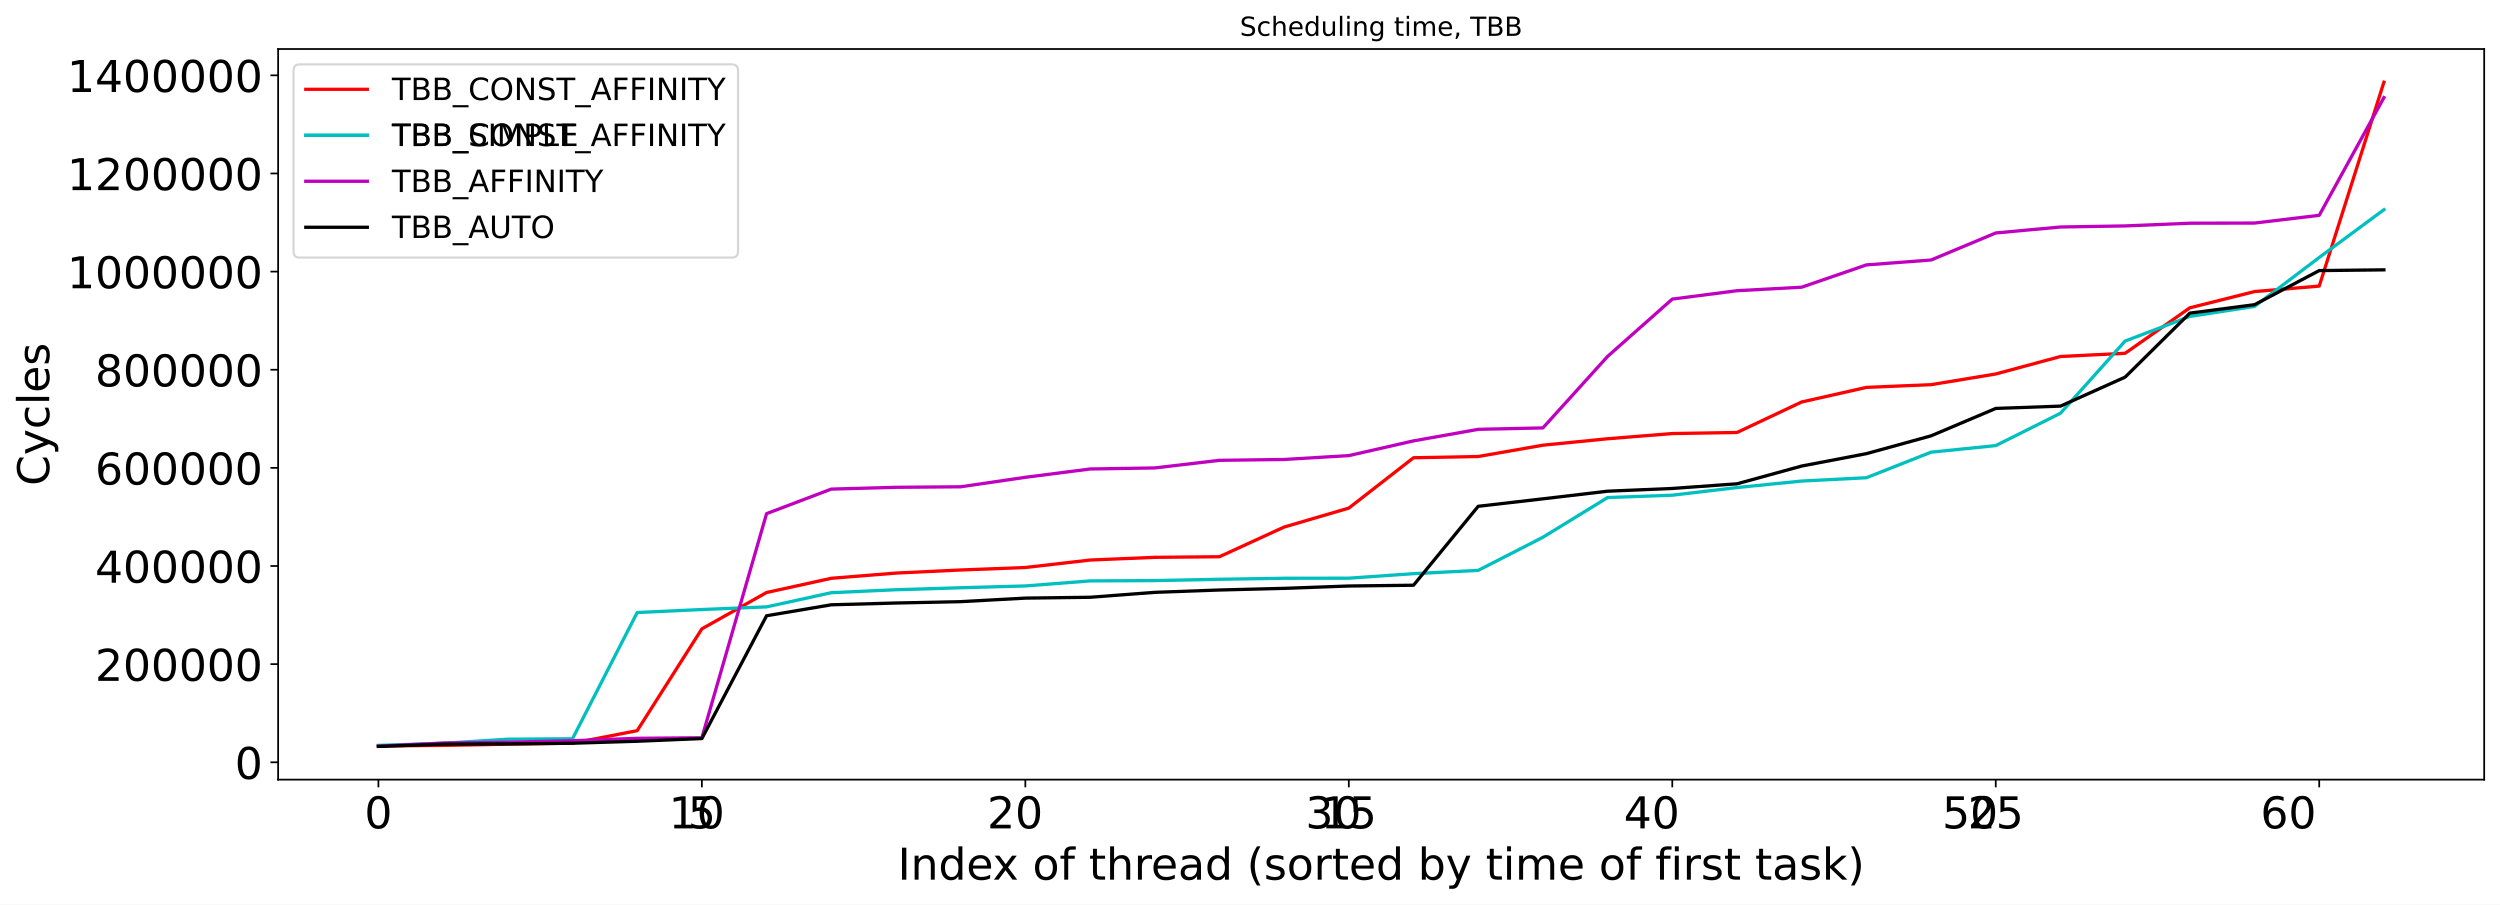
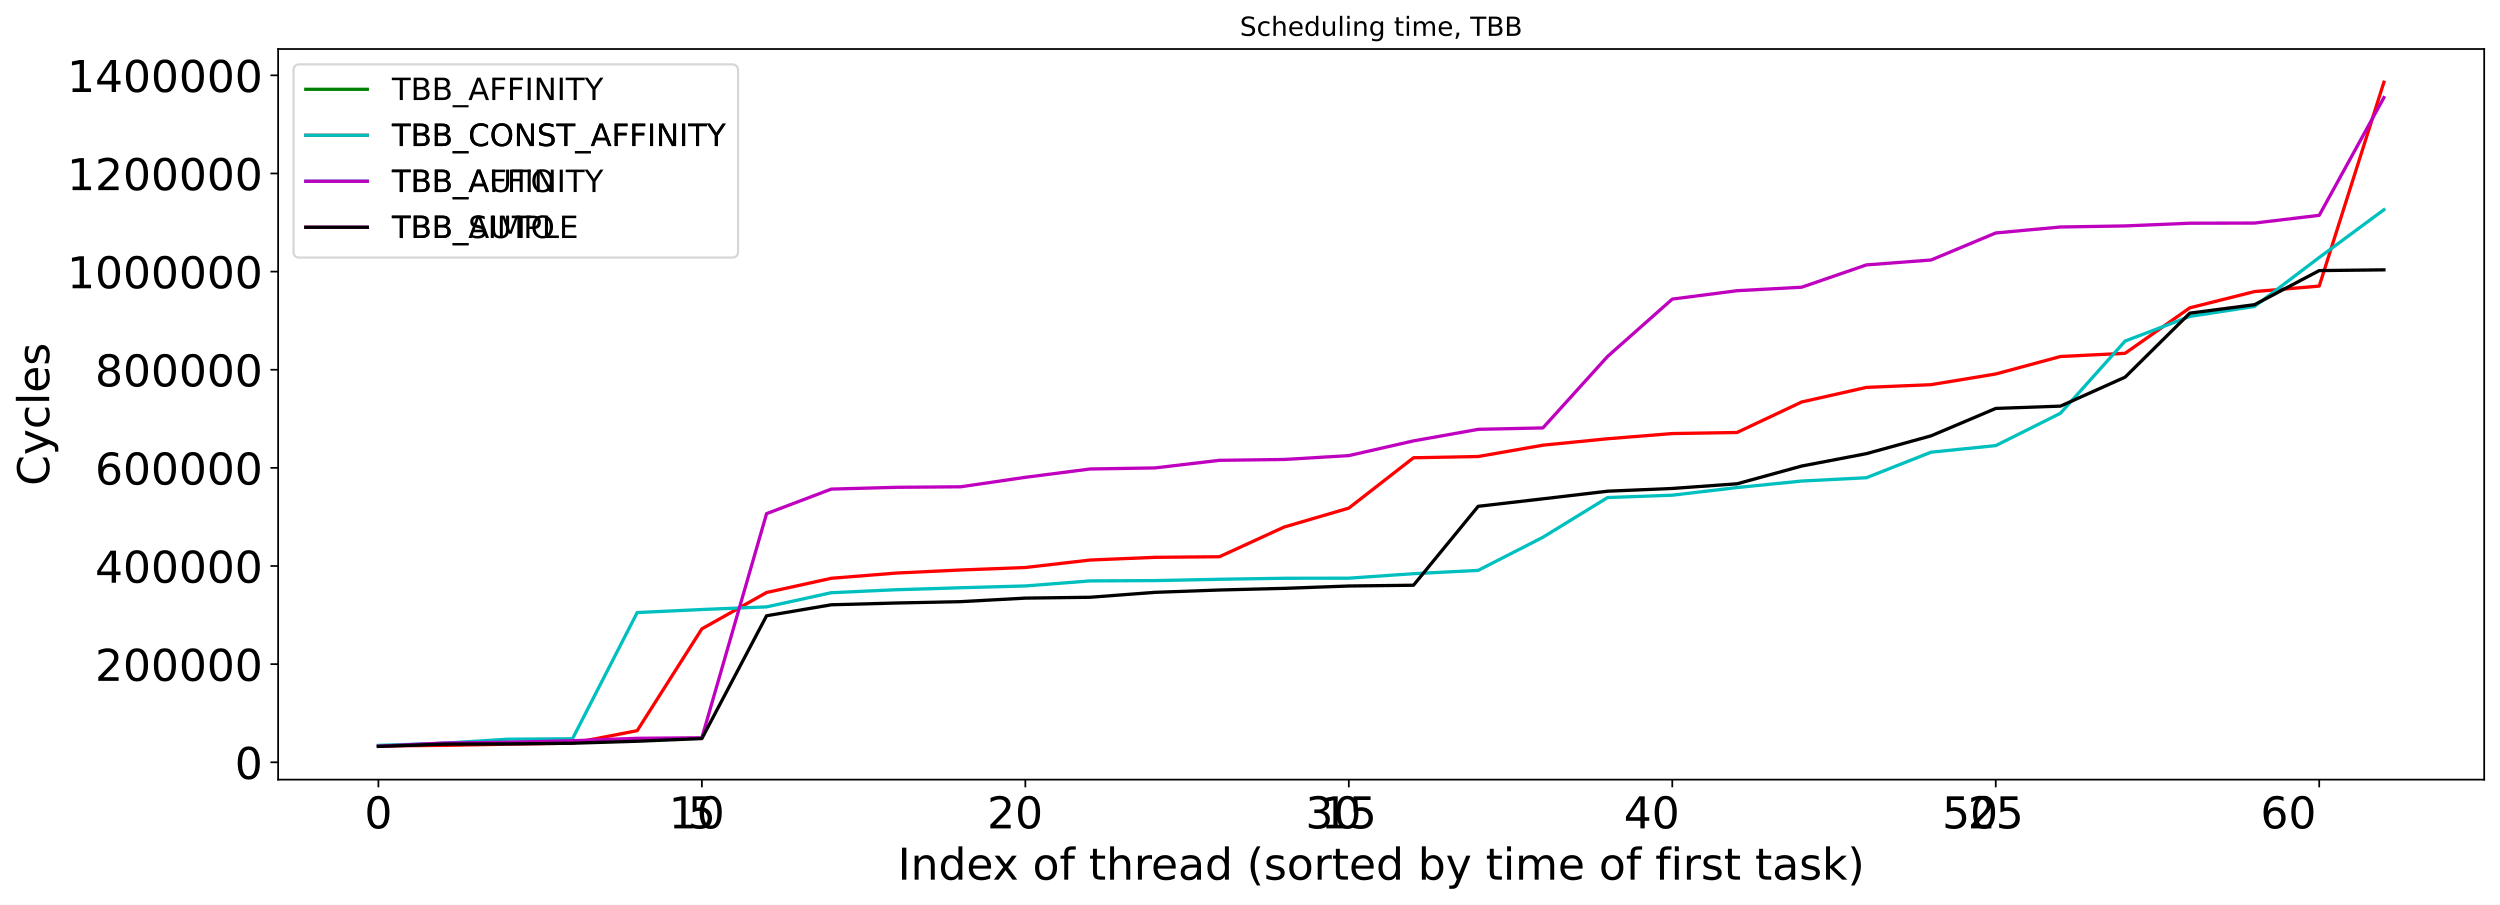
<svg xmlns="http://www.w3.org/2000/svg" xmlns:xlink="http://www.w3.org/1999/xlink" width="1138.231pt" height="411.871pt" viewBox="0 0 1138.231 411.871" version="1.1">
  <defs>
    <style type="text/css">*{stroke-linejoin: round; stroke-linecap: butt}</style>
  </defs>
  <g id="figure_1">
    <g id="patch_1">
      <path d="M 0 411.871  L 1138.231 411.871  L 1138.231 0  L 0 0  z " style="fill: #ffffff" />
    </g>
    <g id="axes_1">
      <g id="patch_2">
        <path d="M 126.631 354.958  L 1131.031 354.958  L 1131.031 22.318  L 126.631 22.318  z " style="fill: #ffffff" />
      </g>
      <g id="matplotlib.axis_1">
        <g id="xtick_1">
          <g id="line2d_1">
            <defs>
              <path id="m41ecff828a" d="M 0 0  L 0 3.5  " style="stroke: #000000; stroke-width: 0.8" />
            </defs>
            <g>
              <use xlink:href="#m41ecff828a" x="172.286" y="354.958" style="stroke: #000000; stroke-width: 0.8" />
            </g>
          </g>
          <g id="text_1">
            <g transform="translate(165.9233 377.155) scale(0.2 -0.2)">
              <defs>
                <path id="DejaVuSans-30" d="M 2034 4250  Q 1547 4250 1301 3770  Q 1056 3291 1056 2328  Q 1056 1369 1301 889  Q 1547 409 2034 409  Q 2525 409 2770 889  Q 3016 1369 3016 2328  Q 3016 3291 2770 3770  Q 2525 4250 2034 4250  z M 2034 4750  Q 2819 4750 3233 4129  Q 3647 3509 3647 2328  Q 3647 1150 3233 529  Q 2819 -91 2034 -91  Q 1250 -91 836 529  Q 422 1150 422 2328  Q 422 3509 836 4129  Q 1250 4750 2034 4750  z " transform="scale(0.015625)" />
              </defs>
              <use xlink:href="#DejaVuSans-30" />
            </g>
          </g>
        </g>
        <g id="xtick_2">
          <g id="line2d_2">
            <g>
              <use xlink:href="#m41ecff828a" x="319.559" y="354.958" style="stroke: #000000; stroke-width: 0.8" />
            </g>
          </g>
          <g id="text_2">
            <g transform="translate(313.196 377.155) scale(0.2 -0.2)">
              <defs>
                <path id="DejaVuSans-35" d="M 691 4666  L 3169 4666  L 3169 4134  L 1269 4134  L 1269 2991  Q 1406 3038 1543 3061  Q 1681 3084 1819 3084  Q 2600 3084 3056 2656  Q 3513 2228 3513 1497  Q 3513 744 3044 326  Q 2575 -91 1722 -91  Q 1428 -91 1123 -41  Q 819 9 494 109  L 494 744  Q 775 591 1075 516  Q 1375 441 1709 441  Q 2250 441 2565 725  Q 2881 1009 2881 1497  Q 2881 1984 2565 2268  Q 2250 2553 1709 2553  Q 1456 2553 1204 2497  Q 953 2441 691 2322  L 691 4666  z " transform="scale(0.015625)" />
              </defs>
              <use xlink:href="#DejaVuSans-35" />
            </g>
          </g>
        </g>
        <g id="xtick_3">
          <g id="line2d_3">
            <g>
              <use xlink:href="#m41ecff828a" x="466.831" y="354.958" style="stroke: #000000; stroke-width: 0.8" />
            </g>
          </g>
          <g id="text_3">
            <g transform="translate(304.4959 377.155) scale(0.2 -0.2)">
              <defs>
                <path id="DejaVuSans-31" d="M 794 531  L 1825 531  L 1825 4091  L 703 3866  L 703 4441  L 1819 4666  L 2450 4666  L 2450 531  L 3481 531  L 3481 0  L 794 0  L 794 531  z " transform="scale(0.015625)" />
              </defs>
              <use xlink:href="#DejaVuSans-31" />
              <use xlink:href="#DejaVuSans-30" x="63.623" />
            </g>
          </g>
        </g>
        <g id="xtick_4">
          <g id="line2d_4">
            <g>
              <use xlink:href="#m41ecff828a" x="614.104" y="354.958" style="stroke: #000000; stroke-width: 0.8" />
            </g>
          </g>
          <g id="text_4">
            <g transform="translate(601.379 377.155) scale(0.2 -0.2)">
              <use xlink:href="#DejaVuSans-31" />
              <use xlink:href="#DejaVuSans-35" x="63.623" />
            </g>
          </g>
        </g>
        <g id="xtick_5">
          <g id="line2d_5">
            <g>
              <use xlink:href="#m41ecff828a" x="761.377" y="354.958" style="stroke: #000000; stroke-width: 0.8" />
            </g>
          </g>
          <g id="text_3">
            <g transform="translate(449.4309 377.155) scale(0.2 -0.2)">
              <defs>
                <path id="DejaVuSans-32" d="M 1228 531  L 3431 531  L 3431 0  L 469 0  L 469 531  Q 828 903 1448 1529  Q 2069 2156 2228 2338  Q 2531 2678 2651 2914  Q 2772 3150 2772 3378  Q 2772 3750 2511 3984  Q 2250 4219 1831 4219  Q 1534 4219 1204 4116  Q 875 4013 500 3803  L 500 4441  Q 881 4594 1212 4672  Q 1544 4750 1819 4750  Q 2544 4750 2975 4387  Q 3406 4025 3406 3419  Q 3406 3131 3298 2873  Q 3191 2616 2906 2266  Q 2828 2175 2409 1742  Q 1991 1309 1228 531  z " transform="scale(0.015625)" />
              </defs>
              <use xlink:href="#DejaVuSans-32" />
              <use xlink:href="#DejaVuSans-30" x="63.623" />
            </g>
          </g>
        </g>
        <g id="xtick_6">
          <g id="line2d_6">
            <g>
              <use xlink:href="#m41ecff828a" x="908.649" y="354.958" style="stroke: #000000; stroke-width: 0.8" />
            </g>
          </g>
          <g id="text_6">
            <g transform="translate(895.9244 377.155) scale(0.2 -0.2)">
              <use xlink:href="#DejaVuSans-32" />
              <use xlink:href="#DejaVuSans-35" x="63.623" />
            </g>
          </g>
        </g>
        <g id="xtick_7">
          <g id="line2d_7">
            <g>
              <use xlink:href="#m41ecff828a" x="1055.922" y="354.958" style="stroke: #000000; stroke-width: 0.8" />
            </g>
          </g>
          <g id="text_4">
            <g transform="translate(594.366 377.155) scale(0.2 -0.2)">
              <defs>
                <path id="DejaVuSans-33" d="M 2597 2516  Q 3050 2419 3304 2112  Q 3559 1806 3559 1356  Q 3559 666 3084 287  Q 2609 -91 1734 -91  Q 1441 -91 1130 -33  Q 819 25 488 141  L 488 750  Q 750 597 1062 519  Q 1375 441 1716 441  Q 2309 441 2620 675  Q 2931 909 2931 1356  Q 2931 1769 2642 2001  Q 2353 2234 1838 2234  L 1294 2234  L 1294 2753  L 1863 2753  Q 2328 2753 2575 2939  Q 2822 3125 2822 3475  Q 2822 3834 2567 4026  Q 2313 4219 1838 4219  Q 1578 4219 1281 4162  Q 984 4106 628 3988  L 628 4550  Q 988 4650 1302 4700  Q 1616 4750 1894 4750  Q 2613 4750 3031 4423  Q 3450 4097 3450 3541  Q 3450 3153 3228 2886  Q 3006 2619 2597 2516  z " transform="scale(0.015625)" />
              </defs>
              <use xlink:href="#DejaVuSans-33" />
              <use xlink:href="#DejaVuSans-30" x="63.623" />
            </g>
          </g>
        </g>
        <g id="xtick_5">
          <g id="line2d_5">
            <g>
-               <use xlink:href="#mfe0ba4cc1e" x="752.026" y="354.958" style="stroke: #000000; stroke-width: 0.8" />
+               <use xlink:href="#m40b3589cb2" x="752.026" y="354.958" style="stroke: #000000; stroke-width: 0.8" />
            </g>
          </g>
          <g id="text_5">
            <g transform="translate(739.3011 377.155) scale(0.2 -0.2)">
              <defs>
                <path id="DejaVuSans-34" d="M 2419 4116  L 825 1625  L 2419 1625  L 2419 4116  z M 2253 4666  L 3047 4666  L 3047 1625  L 3713 1625  L 3713 1100  L 3047 1100  L 3047 0  L 2419 0  L 2419 1100  L 313 1100  L 313 1709  L 2253 4666  z " transform="scale(0.015625)" />
              </defs>
              <use xlink:href="#DejaVuSans-34" />
              <use xlink:href="#DejaVuSans-30" x="63.623" />
            </g>
          </g>
        </g>
        <g id="xtick_6">
          <g id="line2d_6">
            <g>
-               <use xlink:href="#mfe0ba4cc1e" x="896.961" y="354.958" style="stroke: #000000; stroke-width: 0.8" />
+               <use xlink:href="#m40b3589cb2" x="896.961" y="354.958" style="stroke: #000000; stroke-width: 0.8" />
            </g>
          </g>
          <g id="text_6">
            <g transform="translate(884.2361 377.155) scale(0.2 -0.2)">
              <defs>
                <path id="DejaVuSans-35" d="M 691 4666  L 3169 4666  L 3169 4134  L 1269 4134  L 1269 2991  Q 1406 3038 1543 3061  Q 1681 3084 1819 3084  Q 2600 3084 3056 2656  Q 3513 2228 3513 1497  Q 3513 744 3044 326  Q 2575 -91 1722 -91  Q 1428 -91 1123 -41  Q 819 9 494 109  L 494 744  Q 775 591 1075 516  Q 1375 441 1709 441  Q 2250 441 2565 725  Q 2881 1009 2881 1497  Q 2881 1984 2565 2268  Q 2250 2553 1709 2553  Q 1456 2553 1204 2497  Q 953 2441 691 2322  L 691 4666  z " transform="scale(0.015625)" />
              </defs>
              <use xlink:href="#DejaVuSans-35" />
              <use xlink:href="#DejaVuSans-30" x="63.623" />
            </g>
          </g>
        </g>
        <g id="xtick_7">
          <g id="line2d_7">
            <g>
-               <use xlink:href="#mfe0ba4cc1e" x="1041.896" y="354.958" style="stroke: #000000; stroke-width: 0.8" />
+               <use xlink:href="#m40b3589cb2" x="1041.896" y="354.958" style="stroke: #000000; stroke-width: 0.8" />
            </g>
          </g>
          <g id="text_7">
            <g transform="translate(1029.171 377.155) scale(0.2 -0.2)">
              <defs>
                <path id="DejaVuSans-36" d="M 2113 2584  Q 1688 2584 1439 2293  Q 1191 2003 1191 1497  Q 1191 994 1439 701  Q 1688 409 2113 409  Q 2538 409 2786 701  Q 3034 994 3034 1497  Q 3034 2003 2786 2293  Q 2538 2584 2113 2584  z M 3366 4563  L 3366 3988  Q 3128 4100 2886 4159  Q 2644 4219 2406 4219  Q 1781 4219 1451 3797  Q 1122 3375 1075 2522  Q 1259 2794 1537 2939  Q 1816 3084 2150 3084  Q 2853 3084 3261 2657  Q 3669 2231 3669 1497  Q 3669 778 3244 343  Q 2819 -91 2113 -91  Q 1303 -91 875 529  Q 447 1150 447 2328  Q 447 3434 972 4092  Q 1497 4750 2381 4750  Q 2619 4750 2861 4703  Q 3103 4656 3366 4563  z " transform="scale(0.015625)" />
              </defs>
              <use xlink:href="#DejaVuSans-36" />
              <use xlink:href="#DejaVuSans-30" x="63.623" />
            </g>
          </g>
        </g>
        <g id="text_8">
          <g transform="translate(408.7109 400.5113) scale(0.2 -0.2)">
            <defs>
              <path id="DejaVuSans-49" d="M 628 4666  L 1259 4666  L 1259 0  L 628 0  L 628 4666  z " transform="scale(0.015625)" />
              <path id="DejaVuSans-6e" d="M 3513 2113  L 3513 0  L 2938 0  L 2938 2094  Q 2938 2591 2744 2837  Q 2550 3084 2163 3084  Q 1697 3084 1428 2787  Q 1159 2491 1159 1978  L 1159 0  L 581 0  L 581 3500  L 1159 3500  L 1159 2956  Q 1366 3272 1645 3428  Q 1925 3584 2291 3584  Q 2894 3584 3203 3211  Q 3513 2838 3513 2113  z " transform="scale(0.015625)" />
              <path id="DejaVuSans-64" d="M 2906 2969  L 2906 4863  L 3481 4863  L 3481 0  L 2906 0  L 2906 525  Q 2725 213 2448 61  Q 2172 -91 1784 -91  Q 1150 -91 751 415  Q 353 922 353 1747  Q 353 2572 751 3078  Q 1150 3584 1784 3584  Q 2172 3584 2448 3432  Q 2725 3281 2906 2969  z M 947 1747  Q 947 1113 1208 752  Q 1469 391 1925 391  Q 2381 391 2643 752  Q 2906 1113 2906 1747  Q 2906 2381 2643 2742  Q 2381 3103 1925 3103  Q 1469 3103 1208 2742  Q 947 2381 947 1747  z " transform="scale(0.015625)" />
              <path id="DejaVuSans-65" d="M 3597 1894  L 3597 1613  L 953 1613  Q 991 1019 1311 708  Q 1631 397 2203 397  Q 2534 397 2845 478  Q 3156 559 3463 722  L 3463 178  Q 3153 47 2828 -22  Q 2503 -91 2169 -91  Q 1331 -91 842 396  Q 353 884 353 1716  Q 353 2575 817 3079  Q 1281 3584 2069 3584  Q 2775 3584 3186 3129  Q 3597 2675 3597 1894  z M 3022 2063  Q 3016 2534 2758 2815  Q 2500 3097 2075 3097  Q 1594 3097 1305 2825  Q 1016 2553 972 2059  L 3022 2063  z " transform="scale(0.015625)" />
              <path id="DejaVuSans-78" d="M 3513 3500  L 2247 1797  L 3578 0  L 2900 0  L 1881 1375  L 863 0  L 184 0  L 1544 1831  L 300 3500  L 978 3500  L 1906 2253  L 2834 3500  L 3513 3500  z " transform="scale(0.015625)" />
              <path id="DejaVuSans-20" transform="scale(0.015625)" />
              <path id="DejaVuSans-6f" d="M 1959 3097  Q 1497 3097 1228 2736  Q 959 2375 959 1747  Q 959 1119 1226 758  Q 1494 397 1959 397  Q 2419 397 2687 759  Q 2956 1122 2956 1747  Q 2956 2369 2687 2733  Q 2419 3097 1959 3097  z M 1959 3584  Q 2709 3584 3137 3096  Q 3566 2609 3566 1747  Q 3566 888 3137 398  Q 2709 -91 1959 -91  Q 1206 -91 779 398  Q 353 888 353 1747  Q 353 2609 779 3096  Q 1206 3584 1959 3584  z " transform="scale(0.015625)" />
              <path id="DejaVuSans-66" d="M 2375 4863  L 2375 4384  L 1825 4384  Q 1516 4384 1395 4259  Q 1275 4134 1275 3809  L 1275 3500  L 2222 3500  L 2222 3053  L 1275 3053  L 1275 0  L 697 0  L 697 3053  L 147 3053  L 147 3500  L 697 3500  L 697 3744  Q 697 4328 969 4595  Q 1241 4863 1831 4863  L 2375 4863  z " transform="scale(0.015625)" />
              <path id="DejaVuSans-74" d="M 1172 4494  L 1172 3500  L 2356 3500  L 2356 3053  L 1172 3053  L 1172 1153  Q 1172 725 1289 603  Q 1406 481 1766 481  L 2356 481  L 2356 0  L 1766 0  Q 1100 0 847 248  Q 594 497 594 1153  L 594 3053  L 172 3053  L 172 3500  L 594 3500  L 594 4494  L 1172 4494  z " transform="scale(0.015625)" />
              <path id="DejaVuSans-68" d="M 3513 2113  L 3513 0  L 2938 0  L 2938 2094  Q 2938 2591 2744 2837  Q 2550 3084 2163 3084  Q 1697 3084 1428 2787  Q 1159 2491 1159 1978  L 1159 0  L 581 0  L 581 4863  L 1159 4863  L 1159 2956  Q 1366 3272 1645 3428  Q 1925 3584 2291 3584  Q 2894 3584 3203 3211  Q 3513 2838 3513 2113  z " transform="scale(0.015625)" />
              <path id="DejaVuSans-72" d="M 2631 2963  Q 2534 3019 2420 3045  Q 2306 3072 2169 3072  Q 1681 3072 1420 2755  Q 1159 2438 1159 1844  L 1159 0  L 581 0  L 581 3500  L 1159 3500  L 1159 2956  Q 1341 3275 1631 3429  Q 1922 3584 2338 3584  Q 2397 3584 2469 3576  Q 2541 3569 2628 3553  L 2631 2963  z " transform="scale(0.015625)" />
              <path id="DejaVuSans-61" d="M 2194 1759  Q 1497 1759 1228 1600  Q 959 1441 959 1056  Q 959 750 1161 570  Q 1363 391 1709 391  Q 2188 391 2477 730  Q 2766 1069 2766 1631  L 2766 1759  L 2194 1759  z M 3341 1997  L 3341 0  L 2766 0  L 2766 531  Q 2569 213 2275 61  Q 1981 -91 1556 -91  Q 1019 -91 701 211  Q 384 513 384 1019  Q 384 1609 779 1909  Q 1175 2209 1959 2209  L 2766 2209  L 2766 2266  Q 2766 2663 2505 2880  Q 2244 3097 1772 3097  Q 1472 3097 1187 3025  Q 903 2953 641 2809  L 641 3341  Q 956 3463 1253 3523  Q 1550 3584 1831 3584  Q 2591 3584 2966 3190  Q 3341 2797 3341 1997  z " transform="scale(0.015625)" />
              <path id="DejaVuSans-28" d="M 1984 4856  Q 1566 4138 1362 3434  Q 1159 2731 1159 2009  Q 1159 1288 1364 580  Q 1569 -128 1984 -844  L 1484 -844  Q 1016 -109 783 600  Q 550 1309 550 2009  Q 550 2706 781 3412  Q 1013 4119 1484 4856  L 1984 4856  z " transform="scale(0.015625)" />
              <path id="DejaVuSans-73" d="M 2834 3397  L 2834 2853  Q 2591 2978 2328 3040  Q 2066 3103 1784 3103  Q 1356 3103 1142 2972  Q 928 2841 928 2578  Q 928 2378 1081 2264  Q 1234 2150 1697 2047  L 1894 2003  Q 2506 1872 2764 1633  Q 3022 1394 3022 966  Q 3022 478 2636 193  Q 2250 -91 1575 -91  Q 1294 -91 989 -36  Q 684 19 347 128  L 347 722  Q 666 556 975 473  Q 1284 391 1588 391  Q 1994 391 2212 530  Q 2431 669 2431 922  Q 2431 1156 2273 1281  Q 2116 1406 1581 1522  L 1381 1569  Q 847 1681 609 1914  Q 372 2147 372 2553  Q 372 3047 722 3315  Q 1072 3584 1716 3584  Q 2034 3584 2315 3537  Q 2597 3491 2834 3397  z " transform="scale(0.015625)" />
              <path id="DejaVuSans-62" d="M 3116 1747  Q 3116 2381 2855 2742  Q 2594 3103 2138 3103  Q 1681 3103 1420 2742  Q 1159 2381 1159 1747  Q 1159 1113 1420 752  Q 1681 391 2138 391  Q 2594 391 2855 752  Q 3116 1113 3116 1747  z M 1159 2969  Q 1341 3281 1617 3432  Q 1894 3584 2278 3584  Q 2916 3584 3314 3078  Q 3713 2572 3713 1747  Q 3713 922 3314 415  Q 2916 -91 2278 -91  Q 1894 -91 1617 61  Q 1341 213 1159 525  L 1159 0  L 581 0  L 581 4863  L 1159 4863  L 1159 2969  z " transform="scale(0.015625)" />
              <path id="DejaVuSans-79" d="M 2059 -325  Q 1816 -950 1584 -1140  Q 1353 -1331 966 -1331  L 506 -1331  L 506 -850  L 844 -850  Q 1081 -850 1212 -737  Q 1344 -625 1503 -206  L 1606 56  L 191 3500  L 800 3500  L 1894 763  L 2988 3500  L 3597 3500  L 2059 -325  z " transform="scale(0.015625)" />
              <path id="DejaVuSans-69" d="M 603 3500  L 1178 3500  L 1178 0  L 603 0  L 603 3500  z M 603 4863  L 1178 4863  L 1178 4134  L 603 4134  L 603 4863  z " transform="scale(0.015625)" />
              <path id="DejaVuSans-6d" d="M 3328 2828  Q 3544 3216 3844 3400  Q 4144 3584 4550 3584  Q 5097 3584 5394 3201  Q 5691 2819 5691 2113  L 5691 0  L 5113 0  L 5113 2094  Q 5113 2597 4934 2840  Q 4756 3084 4391 3084  Q 3944 3084 3684 2787  Q 3425 2491 3425 1978  L 3425 0  L 2847 0  L 2847 2094  Q 2847 2600 2669 2842  Q 2491 3084 2119 3084  Q 1678 3084 1418 2786  Q 1159 2488 1159 1978  L 1159 0  L 581 0  L 581 3500  L 1159 3500  L 1159 2956  Q 1356 3278 1631 3431  Q 1906 3584 2284 3584  Q 2666 3584 2933 3390  Q 3200 3197 3328 2828  z " transform="scale(0.015625)" />
              <path id="DejaVuSans-6b" d="M 581 4863  L 1159 4863  L 1159 1991  L 2875 3500  L 3609 3500  L 1753 1863  L 3688 0  L 2938 0  L 1159 1709  L 1159 0  L 581 0  L 581 4863  z " transform="scale(0.015625)" />
              <path id="DejaVuSans-29" d="M 513 4856  L 1013 4856  Q 1481 4119 1714 3412  Q 1947 2706 1947 2009  Q 1947 1309 1714 600  Q 1481 -109 1013 -844  L 513 -844  Q 928 -128 1133 580  Q 1338 1288 1338 2009  Q 1338 2731 1133 3434  Q 928 4138 513 4856  z " transform="scale(0.015625)" />
            </defs>
            <use xlink:href="#DejaVuSans-49" />
            <use xlink:href="#DejaVuSans-6e" x="29.492" />
            <use xlink:href="#DejaVuSans-64" x="92.871" />
            <use xlink:href="#DejaVuSans-65" x="156.348" />
            <use xlink:href="#DejaVuSans-78" x="216.121" />
            <use xlink:href="#DejaVuSans-20" x="275.301" />
            <use xlink:href="#DejaVuSans-6f" x="307.088" />
            <use xlink:href="#DejaVuSans-66" x="368.27" />
            <use xlink:href="#DejaVuSans-20" x="403.475" />
            <use xlink:href="#DejaVuSans-74" x="435.262" />
            <use xlink:href="#DejaVuSans-68" x="474.471" />
            <use xlink:href="#DejaVuSans-72" x="537.85" />
            <use xlink:href="#DejaVuSans-65" x="576.713" />
            <use xlink:href="#DejaVuSans-61" x="638.236" />
            <use xlink:href="#DejaVuSans-64" x="699.516" />
            <use xlink:href="#DejaVuSans-20" x="762.992" />
            <use xlink:href="#DejaVuSans-28" x="794.779" />
            <use xlink:href="#DejaVuSans-73" x="833.793" />
            <use xlink:href="#DejaVuSans-6f" x="885.893" />
            <use xlink:href="#DejaVuSans-72" x="947.074" />
            <use xlink:href="#DejaVuSans-74" x="988.188" />
            <use xlink:href="#DejaVuSans-65" x="1027.396" />
            <use xlink:href="#DejaVuSans-64" x="1088.92" />
            <use xlink:href="#DejaVuSans-20" x="1152.396" />
            <use xlink:href="#DejaVuSans-62" x="1184.184" />
            <use xlink:href="#DejaVuSans-79" x="1247.66" />
            <use xlink:href="#DejaVuSans-20" x="1306.84" />
            <use xlink:href="#DejaVuSans-74" x="1338.627" />
            <use xlink:href="#DejaVuSans-69" x="1377.836" />
            <use xlink:href="#DejaVuSans-6d" x="1405.619" />
            <use xlink:href="#DejaVuSans-65" x="1503.031" />
            <use xlink:href="#DejaVuSans-20" x="1564.555" />
            <use xlink:href="#DejaVuSans-6f" x="1596.342" />
            <use xlink:href="#DejaVuSans-66" x="1657.523" />
            <use xlink:href="#DejaVuSans-20" x="1692.729" />
            <use xlink:href="#DejaVuSans-66" x="1724.516" />
            <use xlink:href="#DejaVuSans-69" x="1759.721" />
            <use xlink:href="#DejaVuSans-72" x="1787.504" />
            <use xlink:href="#DejaVuSans-73" x="1828.617" />
            <use xlink:href="#DejaVuSans-74" x="1880.717" />
            <use xlink:href="#DejaVuSans-20" x="1919.926" />
            <use xlink:href="#DejaVuSans-74" x="1951.713" />
            <use xlink:href="#DejaVuSans-61" x="1990.922" />
            <use xlink:href="#DejaVuSans-73" x="2052.201" />
            <use xlink:href="#DejaVuSans-6b" x="2104.301" />
            <use xlink:href="#DejaVuSans-29" x="2162.211" />
          </g>
        </g>
      </g>
      <g id="matplotlib.axis_2">
        <g id="ytick_1">
          <g id="line2d_8">
            <defs>
              <path id="m3f8db8fa4b" d="M 0 0  L -3.5 0  " style="stroke: #000000; stroke-width: 0.8" />
            </defs>
            <g>
              <use xlink:href="#m3f8db8fa4b" x="126.631" y="347.067" style="stroke: #000000; stroke-width: 0.8" />
            </g>
          </g>
          <g id="text_9">
            <g transform="translate(106.9062 354.6653) scale(0.2 -0.2)">
              <use xlink:href="#DejaVuSans-30" />
            </g>
          </g>
        </g>
        <g id="ytick_2">
          <g id="line2d_9">
            <g>
              <use xlink:href="#m3f8db8fa4b" x="126.631" y="302.384" style="stroke: #000000; stroke-width: 0.8" />
            </g>
          </g>
          <g id="text_10">
            <g transform="translate(43.28125 309.9829) scale(0.2 -0.2)">
              <use xlink:href="#DejaVuSans-32" />
              <use xlink:href="#DejaVuSans-30" x="63.623" />
              <use xlink:href="#DejaVuSans-30" x="127.246" />
              <use xlink:href="#DejaVuSans-30" x="190.869" />
              <use xlink:href="#DejaVuSans-30" x="254.492" />
              <use xlink:href="#DejaVuSans-30" x="318.115" />
            </g>
          </g>
        </g>
        <g id="ytick_3">
          <g id="line2d_10">
            <g>
              <use xlink:href="#m3f8db8fa4b" x="126.631" y="257.702" style="stroke: #000000; stroke-width: 0.8" />
            </g>
          </g>
          <g id="text_11">
            <g transform="translate(43.28125 265.3004) scale(0.2 -0.2)">
              <defs>
                <path id="DejaVuSans-34" d="M 2419 4116  L 825 1625  L 2419 1625  L 2419 4116  z M 2253 4666  L 3047 4666  L 3047 1625  L 3713 1625  L 3713 1100  L 3047 1100  L 3047 0  L 2419 0  L 2419 1100  L 313 1100  L 313 1709  L 2253 4666  z " transform="scale(0.015625)" />
              </defs>
              <use xlink:href="#DejaVuSans-34" />
              <use xlink:href="#DejaVuSans-30" x="63.623" />
              <use xlink:href="#DejaVuSans-30" x="127.246" />
              <use xlink:href="#DejaVuSans-30" x="190.869" />
              <use xlink:href="#DejaVuSans-30" x="254.492" />
              <use xlink:href="#DejaVuSans-30" x="318.115" />
            </g>
          </g>
        </g>
        <g id="ytick_4">
          <g id="line2d_11">
            <g>
              <use xlink:href="#m3f8db8fa4b" x="126.631" y="213.02" style="stroke: #000000; stroke-width: 0.8" />
            </g>
          </g>
          <g id="text_12">
            <g transform="translate(43.28125 220.618) scale(0.2 -0.2)">
              <defs>
                <path id="DejaVuSans-36" d="M 2113 2584  Q 1688 2584 1439 2293  Q 1191 2003 1191 1497  Q 1191 994 1439 701  Q 1688 409 2113 409  Q 2538 409 2786 701  Q 3034 994 3034 1497  Q 3034 2003 2786 2293  Q 2538 2584 2113 2584  z M 3366 4563  L 3366 3988  Q 3128 4100 2886 4159  Q 2644 4219 2406 4219  Q 1781 4219 1451 3797  Q 1122 3375 1075 2522  Q 1259 2794 1537 2939  Q 1816 3084 2150 3084  Q 2853 3084 3261 2657  Q 3669 2231 3669 1497  Q 3669 778 3244 343  Q 2819 -91 2113 -91  Q 1303 -91 875 529  Q 447 1150 447 2328  Q 447 3434 972 4092  Q 1497 4750 2381 4750  Q 2619 4750 2861 4703  Q 3103 4656 3366 4563  z " transform="scale(0.015625)" />
              </defs>
              <use xlink:href="#DejaVuSans-36" />
              <use xlink:href="#DejaVuSans-30" x="63.623" />
              <use xlink:href="#DejaVuSans-30" x="127.246" />
              <use xlink:href="#DejaVuSans-30" x="190.869" />
              <use xlink:href="#DejaVuSans-30" x="254.492" />
              <use xlink:href="#DejaVuSans-30" x="318.115" />
            </g>
          </g>
        </g>
        <g id="ytick_5">
          <g id="line2d_12">
            <g>
              <use xlink:href="#m3f8db8fa4b" x="126.631" y="168.337" style="stroke: #000000; stroke-width: 0.8" />
            </g>
          </g>
          <g id="text_13">
            <g transform="translate(43.28125 175.9355) scale(0.2 -0.2)">
              <defs>
                <path id="DejaVuSans-38" d="M 2034 2216  Q 1584 2216 1326 1975  Q 1069 1734 1069 1313  Q 1069 891 1326 650  Q 1584 409 2034 409  Q 2484 409 2743 651  Q 3003 894 3003 1313  Q 3003 1734 2745 1975  Q 2488 2216 2034 2216  z M 1403 2484  Q 997 2584 770 2862  Q 544 3141 544 3541  Q 544 4100 942 4425  Q 1341 4750 2034 4750  Q 2731 4750 3128 4425  Q 3525 4100 3525 3541  Q 3525 3141 3298 2862  Q 3072 2584 2669 2484  Q 3125 2378 3379 2068  Q 3634 1759 3634 1313  Q 3634 634 3220 271  Q 2806 -91 2034 -91  Q 1263 -91 848 271  Q 434 634 434 1313  Q 434 1759 690 2068  Q 947 2378 1403 2484  z M 1172 3481  Q 1172 3119 1398 2916  Q 1625 2713 2034 2713  Q 2441 2713 2670 2916  Q 2900 3119 2900 3481  Q 2900 3844 2670 4047  Q 2441 4250 2034 4250  Q 1625 4250 1398 4047  Q 1172 3844 1172 3481  z " transform="scale(0.015625)" />
              </defs>
              <use xlink:href="#DejaVuSans-38" />
              <use xlink:href="#DejaVuSans-30" x="63.623" />
              <use xlink:href="#DejaVuSans-30" x="127.246" />
              <use xlink:href="#DejaVuSans-30" x="190.869" />
              <use xlink:href="#DejaVuSans-30" x="254.492" />
              <use xlink:href="#DejaVuSans-30" x="318.115" />
            </g>
          </g>
        </g>
        <g id="ytick_6">
          <g id="line2d_13">
            <g>
              <use xlink:href="#m3f8db8fa4b" x="126.631" y="123.655" style="stroke: #000000; stroke-width: 0.8" />
            </g>
          </g>
          <g id="text_14">
            <g transform="translate(30.55625 131.2531) scale(0.2 -0.2)">
              <use xlink:href="#DejaVuSans-31" />
              <use xlink:href="#DejaVuSans-30" x="63.623" />
              <use xlink:href="#DejaVuSans-30" x="127.246" />
              <use xlink:href="#DejaVuSans-30" x="190.869" />
              <use xlink:href="#DejaVuSans-30" x="254.492" />
              <use xlink:href="#DejaVuSans-30" x="318.115" />
              <use xlink:href="#DejaVuSans-30" x="381.738" />
            </g>
          </g>
        </g>
        <g id="ytick_7">
          <g id="line2d_14">
            <g>
              <use xlink:href="#m3f8db8fa4b" x="126.631" y="78.972" style="stroke: #000000; stroke-width: 0.8" />
            </g>
          </g>
          <g id="text_15">
            <g transform="translate(30.55625 86.57067) scale(0.2 -0.2)">
              <use xlink:href="#DejaVuSans-31" />
              <use xlink:href="#DejaVuSans-32" x="63.623" />
              <use xlink:href="#DejaVuSans-30" x="127.246" />
              <use xlink:href="#DejaVuSans-30" x="190.869" />
              <use xlink:href="#DejaVuSans-30" x="254.492" />
              <use xlink:href="#DejaVuSans-30" x="318.115" />
              <use xlink:href="#DejaVuSans-30" x="381.738" />
            </g>
          </g>
        </g>
        <g id="ytick_8">
          <g id="line2d_15">
            <g>
              <use xlink:href="#m3f8db8fa4b" x="126.631" y="34.29" style="stroke: #000000; stroke-width: 0.8" />
            </g>
          </g>
          <g id="text_16">
            <g transform="translate(30.55625 41.88824) scale(0.2 -0.2)">
              <use xlink:href="#DejaVuSans-31" />
              <use xlink:href="#DejaVuSans-34" x="63.623" />
              <use xlink:href="#DejaVuSans-30" x="127.246" />
              <use xlink:href="#DejaVuSans-30" x="190.869" />
              <use xlink:href="#DejaVuSans-30" x="254.492" />
              <use xlink:href="#DejaVuSans-30" x="318.115" />
              <use xlink:href="#DejaVuSans-30" x="381.738" />
            </g>
          </g>
        </g>
        <g id="text_17">
          <g transform="translate(22.39688 221.1788) rotate(-90) scale(0.2 -0.2)">
            <defs>
              <path id="DejaVuSans-43" d="M 4122 4306  L 4122 3641  Q 3803 3938 3442 4084  Q 3081 4231 2675 4231  Q 1875 4231 1450 3742  Q 1025 3253 1025 2328  Q 1025 1406 1450 917  Q 1875 428 2675 428  Q 3081 428 3442 575  Q 3803 722 4122 1019  L 4122 359  Q 3791 134 3420 21  Q 3050 -91 2638 -91  Q 1578 -91 968 557  Q 359 1206 359 2328  Q 359 3453 968 4101  Q 1578 4750 2638 4750  Q 3056 4750 3426 4639  Q 3797 4528 4122 4306  z " transform="scale(0.015625)" />
              <path id="DejaVuSans-63" d="M 3122 3366  L 3122 2828  Q 2878 2963 2633 3030  Q 2388 3097 2138 3097  Q 1578 3097 1268 2742  Q 959 2388 959 1747  Q 959 1106 1268 751  Q 1578 397 2138 397  Q 2388 397 2633 464  Q 2878 531 3122 666  L 3122 134  Q 2881 22 2623 -34  Q 2366 -91 2075 -91  Q 1284 -91 818 406  Q 353 903 353 1747  Q 353 2603 823 3093  Q 1294 3584 2113 3584  Q 2378 3584 2631 3529  Q 2884 3475 3122 3366  z " transform="scale(0.015625)" />
              <path id="DejaVuSans-6c" d="M 603 4863  L 1178 4863  L 1178 0  L 603 0  L 603 4863  z " transform="scale(0.015625)" />
            </defs>
            <use xlink:href="#DejaVuSans-43" />
            <use xlink:href="#DejaVuSans-79" x="69.824" />
            <use xlink:href="#DejaVuSans-63" x="129.004" />
            <use xlink:href="#DejaVuSans-6c" x="183.984" />
            <use xlink:href="#DejaVuSans-65" x="211.768" />
            <use xlink:href="#DejaVuSans-73" x="273.291" />
          </g>
        </g>
      </g>
      <g id="line2d_16">
        <path d="M 172.286 339.624  L 201.74 339.365  L 231.195 338.809  L 260.649 338.358  L 290.104 332.665  L 319.559 286.306  L 349.013 269.764  L 378.468 263.288  L 407.922 260.917  L 437.377 259.509  L 466.831 258.381  L 496.286 254.982  L 525.74 253.753  L 555.195 253.473  L 584.649 239.959  L 614.104 231.331  L 643.559 208.411  L 673.013 207.844  L 702.468 202.689  L 731.922 199.76  L 761.377 197.395  L 790.831 196.913  L 820.286 183.017  L 849.74 176.377  L 879.195 175.129  L 908.649 170.268  L 938.104 162.314  L 967.559 160.848  L 997.013 140.144  L 1026.468 132.742  L 1055.922 130.253  L 1085.377 37.438  " clip-path="url(#pc8869a10cf)" style="fill: none; stroke: #ff0000; stroke-width: 1.5; stroke-linecap: square" />
      </g>
      <g id="line2d_17">
        <path d="M 172.286 339.362  L 201.74 338.413  L 231.195 336.551  L 260.649 336.348  L 290.104 278.888  L 319.559 277.508  L 349.013 276.309  L 378.468 269.847  L 407.922 268.504  L 437.377 267.599  L 466.831 266.777  L 496.286 264.483  L 525.74 264.34  L 555.195 263.738  L 584.649 263.281  L 614.104 263.245  L 643.559 261.188  L 673.013 259.683  L 702.468 244.613  L 731.922 226.535  L 761.377 225.461  L 790.831 221.974  L 820.286 219.014  L 849.74 217.511  L 879.195 205.874  L 908.649 202.873  L 938.104 188.16  L 967.559 155.27  L 997.013 144.064  L 1026.468 139.5  L 1055.922 117.225  L 1085.377 95.478  " clip-path="url(#pc8869a10cf)" style="fill: none; stroke: #00bfbf; stroke-width: 1.5; stroke-linecap: square" />
      </g>
      <g id="line2d_18">
        <path d="M 172.286 339.73  L 201.74 338.316  L 231.195 337.933  L 260.649 337.254  L 290.104 336.144  L 319.559 335.896  L 349.013 233.854  L 378.468 222.682  L 407.922 221.87  L 437.377 221.63  L 466.831 217.31  L 496.286 213.527  L 525.74 213.045  L 555.195 209.584  L 584.649 209.193  L 614.104 207.432  L 643.559 200.727  L 673.013 195.471  L 702.468 194.823  L 731.922 162.273  L 761.377 136.166  L 790.831 132.361  L 820.286 130.765  L 849.74 120.611  L 879.195 118.378  L 908.649 106.067  L 938.104 103.35  L 967.559 102.86  L 997.013 101.626  L 1026.468 101.555  L 1055.922 98.034  L 1085.377 44.435  " clip-path="url(#pc8869a10cf)" style="fill: none; stroke: #bf00bf; stroke-width: 1.5; stroke-linecap: square" />
      </g>
      <g id="line2d_19">
        <path d="M 172.286 339.838  L 201.74 338.801  L 231.195 338.694  L 260.649 338.382  L 290.104 337.483  L 319.559 336.26  L 349.013 280.348  L 378.468 275.352  L 407.922 274.547  L 437.377 273.926  L 466.831 272.319  L 496.286 271.933  L 525.74 269.695  L 555.195 268.624  L 584.649 267.873  L 614.104 266.801  L 643.559 266.451  L 673.013 230.516  L 702.468 227.108  L 731.922 223.638  L 761.377 222.394  L 790.831 220.27  L 820.286 212.184  L 849.74 206.546  L 879.195 198.433  L 908.649 185.956  L 938.104 184.906  L 967.559 171.698  L 997.013 142.566  L 1026.468 138.721  L 1055.922 123.198  L 1085.377 122.858  " clip-path="url(#pc8869a10cf)" style="fill: none; stroke: #000000; stroke-width: 1.5; stroke-linecap: square" />
      </g>
      <g id="patch_3">
        <path d="M 126.631 354.958  L 126.631 22.318  " style="fill: none; stroke: #000000; stroke-width: 0.8; stroke-linejoin: miter; stroke-linecap: square" />
      </g>
      <g id="patch_4">
        <path d="M 1131.031 354.958  L 1131.031 22.318  " style="fill: none; stroke: #000000; stroke-width: 0.8; stroke-linejoin: miter; stroke-linecap: square" />
      </g>
      <g id="patch_5">
        <path d="M 126.631 354.958  L 1131.031 354.958  " style="fill: none; stroke: #000000; stroke-width: 0.8; stroke-linejoin: miter; stroke-linecap: square" />
      </g>
      <g id="patch_6">
        <path d="M 126.631 22.318  L 1131.031 22.318  " style="fill: none; stroke: #000000; stroke-width: 0.8; stroke-linejoin: miter; stroke-linecap: square" />
      </g>
      <g id="text_18">
        <g transform="translate(564.4981 16.31812) scale(0.12 -0.12)">
          <defs>
            <path id="DejaVuSans-53" d="M 3425 4513  L 3425 3897  Q 3066 4069 2747 4153  Q 2428 4238 2131 4238  Q 1616 4238 1336 4038  Q 1056 3838 1056 3469  Q 1056 3159 1242 3001  Q 1428 2844 1947 2747  L 2328 2669  Q 3034 2534 3370 2195  Q 3706 1856 3706 1288  Q 3706 609 3251 259  Q 2797 -91 1919 -91  Q 1588 -91 1214 -16  Q 841 59 441 206  L 441 856  Q 825 641 1194 531  Q 1563 422 1919 422  Q 2459 422 2753 634  Q 3047 847 3047 1241  Q 3047 1584 2836 1778  Q 2625 1972 2144 2069  L 1759 2144  Q 1053 2284 737 2584  Q 422 2884 422 3419  Q 422 4038 858 4394  Q 1294 4750 2059 4750  Q 2388 4750 2728 4690  Q 3069 4631 3425 4513  z " transform="scale(0.015625)" />
            <path id="DejaVuSans-75" d="M 544 1381  L 544 3500  L 1119 3500  L 1119 1403  Q 1119 906 1312 657  Q 1506 409 1894 409  Q 2359 409 2629 706  Q 2900 1003 2900 1516  L 2900 3500  L 3475 3500  L 3475 0  L 2900 0  L 2900 538  Q 2691 219 2414 64  Q 2138 -91 1772 -91  Q 1169 -91 856 284  Q 544 659 544 1381  z M 1991 3584  L 1991 3584  z " transform="scale(0.015625)" />
            <path id="DejaVuSans-67" d="M 2906 1791  Q 2906 2416 2648 2759  Q 2391 3103 1925 3103  Q 1463 3103 1205 2759  Q 947 2416 947 1791  Q 947 1169 1205 825  Q 1463 481 1925 481  Q 2391 481 2648 825  Q 2906 1169 2906 1791  z M 3481 434  Q 3481 -459 3084 -895  Q 2688 -1331 1869 -1331  Q 1566 -1331 1297 -1286  Q 1028 -1241 775 -1147  L 775 -588  Q 1028 -725 1275 -790  Q 1522 -856 1778 -856  Q 2344 -856 2625 -561  Q 2906 -266 2906 331  L 2906 616  Q 2728 306 2450 153  Q 2172 0 1784 0  Q 1141 0 747 490  Q 353 981 353 1791  Q 353 2603 747 3093  Q 1141 3584 1784 3584  Q 2172 3584 2450 3431  Q 2728 3278 2906 2969  L 2906 3500  L 3481 3500  L 3481 434  z " transform="scale(0.015625)" />
            <path id="DejaVuSans-2c" d="M 750 794  L 1409 794  L 1409 256  L 897 -744  L 494 -744  L 750 256  L 750 794  z " transform="scale(0.015625)" />
            <path id="DejaVuSans-54" d="M -19 4666  L 3928 4666  L 3928 4134  L 2272 4134  L 2272 0  L 1638 0  L 1638 4134  L -19 4134  L -19 4666  z " transform="scale(0.015625)" />
            <path id="DejaVuSans-42" d="M 1259 2228  L 1259 519  L 2272 519  Q 2781 519 3026 730  Q 3272 941 3272 1375  Q 3272 1813 3026 2020  Q 2781 2228 2272 2228  L 1259 2228  z M 1259 4147  L 1259 2741  L 2194 2741  Q 2656 2741 2882 2914  Q 3109 3088 3109 3444  Q 3109 3797 2882 3972  Q 2656 4147 2194 4147  L 1259 4147  z M 628 4666  L 2241 4666  Q 2963 4666 3353 4366  Q 3744 4066 3744 3513  Q 3744 3084 3544 2831  Q 3344 2578 2956 2516  Q 3422 2416 3680 2098  Q 3938 1781 3938 1306  Q 3938 681 3513 340  Q 3088 0 2303 0  L 628 0  L 628 4666  z " transform="scale(0.015625)" />
          </defs>
          <use xlink:href="#DejaVuSans-53" />
          <use xlink:href="#DejaVuSans-63" x="63.477" />
          <use xlink:href="#DejaVuSans-68" x="118.457" />
          <use xlink:href="#DejaVuSans-65" x="181.836" />
          <use xlink:href="#DejaVuSans-64" x="243.359" />
          <use xlink:href="#DejaVuSans-75" x="306.836" />
          <use xlink:href="#DejaVuSans-6c" x="370.215" />
          <use xlink:href="#DejaVuSans-69" x="397.998" />
          <use xlink:href="#DejaVuSans-6e" x="425.781" />
          <use xlink:href="#DejaVuSans-67" x="489.16" />
          <use xlink:href="#DejaVuSans-20" x="552.637" />
          <use xlink:href="#DejaVuSans-74" x="584.424" />
          <use xlink:href="#DejaVuSans-69" x="623.633" />
          <use xlink:href="#DejaVuSans-6d" x="651.416" />
          <use xlink:href="#DejaVuSans-65" x="748.828" />
          <use xlink:href="#DejaVuSans-2c" x="810.352" />
          <use xlink:href="#DejaVuSans-20" x="842.139" />
          <use xlink:href="#DejaVuSans-54" x="873.926" />
          <use xlink:href="#DejaVuSans-42" x="935.01" />
          <use xlink:href="#DejaVuSans-42" x="1003.613" />
        </g>
      </g>
      <g id="legend_1">
        <g id="patch_7">
          <path d="M 136.431 117.273  L 333.219 117.273  Q 336.019 117.273 336.019 114.473  L 336.019 32.118  Q 336.019 29.318 333.219 29.318  L 136.431 29.318  Q 133.631 29.318 133.631 32.118  L 133.631 114.473  Q 133.631 117.273 136.431 117.273  z " style="fill: #ffffff; opacity: 0.8; stroke: #cccccc; stroke-linejoin: miter" />
        </g>
        <g id="line2d_20">
-           <path d="M 139.231 40.656  L 153.231 40.656  L 167.231 40.656  " style="fill: none; stroke: #ff0000; stroke-width: 1.5; stroke-linecap: square" />
+           <path d="M 139.231 40.656  L 153.231 40.656  L 167.231 40.656  " style="fill: none; stroke: #008000; stroke-width: 1.5; stroke-linecap: square" />
        </g>
        <g id="text_19">
          <g transform="translate(178.4313 45.55594) scale(0.14 -0.14)">
            <defs>
              <path id="DejaVuSans-5f" d="M 3263 -1063  L 3263 -1509  L -63 -1509  L -63 -1063  L 3263 -1063  z " transform="scale(0.015625)" />
-               <path id="DejaVuSans-4f" d="M 2522 4238  Q 1834 4238 1429 3725  Q 1025 3213 1025 2328  Q 1025 1447 1429 934  Q 1834 422 2522 422  Q 3209 422 3611 934  Q 4013 1447 4013 2328  Q 4013 3213 3611 3725  Q 3209 4238 2522 4238  z M 2522 4750  Q 3503 4750 4090 4092  Q 4678 3434 4678 2328  Q 4678 1225 4090 567  Q 3503 -91 2522 -91  Q 1538 -91 948 565  Q 359 1222 359 2328  Q 359 3434 948 4092  Q 1538 4750 2522 4750  z " transform="scale(0.015625)" />
-               <path id="DejaVuSans-4e" d="M 628 4666  L 1478 4666  L 3547 763  L 3547 4666  L 4159 4666  L 4159 0  L 3309 0  L 1241 3903  L 1241 0  L 628 0  L 628 4666  z " transform="scale(0.015625)" />
              <path id="DejaVuSans-41" d="M 2188 4044  L 1331 1722  L 3047 1722  L 2188 4044  z M 1831 4666  L 2547 4666  L 4325 0  L 3669 0  L 3244 1197  L 1141 1197  L 716 0  L 50 0  L 1831 4666  z " transform="scale(0.015625)" />
              <path id="DejaVuSans-46" d="M 628 4666  L 3309 4666  L 3309 4134  L 1259 4134  L 1259 2759  L 3109 2759  L 3109 2228  L 1259 2228  L 1259 0  L 628 0  L 628 4666  z " transform="scale(0.015625)" />
+               <path id="DejaVuSans-4e" d="M 628 4666  L 1478 4666  L 3547 763  L 3547 4666  L 4159 4666  L 4159 0  L 3309 0  L 1241 3903  L 1241 0  L 628 0  L 628 4666  z " transform="scale(0.015625)" />
              <path id="DejaVuSans-59" d="M -13 4666  L 666 4666  L 1959 2747  L 3244 4666  L 3922 4666  L 2272 2222  L 2272 0  L 1638 0  L 1638 2222  L -13 4666  z " transform="scale(0.015625)" />
+             </defs>
+             <use xlink:href="#DejaVuSans-54" />
+             <use xlink:href="#DejaVuSans-42" x="61.084" />
+             <use xlink:href="#DejaVuSans-42" x="129.688" />
+             <use xlink:href="#DejaVuSans-5f" x="198.291" />
+             <use xlink:href="#DejaVuSans-41" x="248.291" />
+             <use xlink:href="#DejaVuSans-46" x="316.699" />
+             <use xlink:href="#DejaVuSans-46" x="374.219" />
+             <use xlink:href="#DejaVuSans-49" x="431.738" />
+             <use xlink:href="#DejaVuSans-4e" x="461.23" />
+             <use xlink:href="#DejaVuSans-49" x="536.035" />
+             <use xlink:href="#DejaVuSans-54" x="565.527" />
+             <use xlink:href="#DejaVuSans-59" x="626.611" />
+           </g>
+         </g>
+         <g id="line2d_20">
+           <path d="M 139.231 61.595  L 153.231 61.595  L 167.231 61.595  " style="fill: none; stroke: #ff0000; stroke-width: 1.5; stroke-linecap: square" />
+         </g>
+         <g id="text_19">
+           <g transform="translate(178.4313 66.49469) scale(0.14 -0.14)">
+             <defs>
+               <path id="DejaVuSans-4f" d="M 2522 4238  Q 1834 4238 1429 3725  Q 1025 3213 1025 2328  Q 1025 1447 1429 934  Q 1834 422 2522 422  Q 3209 422 3611 934  Q 4013 1447 4013 2328  Q 4013 3213 3611 3725  Q 3209 4238 2522 4238  z M 2522 4750  Q 3503 4750 4090 4092  Q 4678 3434 4678 2328  Q 4678 1225 4090 567  Q 3503 -91 2522 -91  Q 1538 -91 948 565  Q 359 1222 359 2328  Q 359 3434 948 4092  Q 1538 4750 2522 4750  z " transform="scale(0.015625)" />
            </defs>
            <use xlink:href="#DejaVuSans-54" />
            <use xlink:href="#DejaVuSans-42" x="61.084" />
            <use xlink:href="#DejaVuSans-42" x="129.688" />
            <use xlink:href="#DejaVuSans-5f" x="198.291" />
            <use xlink:href="#DejaVuSans-43" x="248.291" />
            <use xlink:href="#DejaVuSans-4f" x="318.115" />
            <use xlink:href="#DejaVuSans-4e" x="396.826" />
            <use xlink:href="#DejaVuSans-53" x="471.631" />
            <use xlink:href="#DejaVuSans-54" x="535.107" />
            <use xlink:href="#DejaVuSans-5f" x="596.191" />
            <use xlink:href="#DejaVuSans-41" x="646.191" />
            <use xlink:href="#DejaVuSans-46" x="714.6" />
            <use xlink:href="#DejaVuSans-46" x="772.119" />
            <use xlink:href="#DejaVuSans-49" x="829.639" />
            <use xlink:href="#DejaVuSans-4e" x="859.131" />
            <use xlink:href="#DejaVuSans-49" x="933.936" />
            <use xlink:href="#DejaVuSans-54" x="963.428" />
            <use xlink:href="#DejaVuSans-59" x="1024.512" />
          </g>
        </g>
-         <g id="line2d_20">
-           <path d="M 139.231 61.595  L 153.231 61.595  L 167.231 61.595  " style="fill: none; stroke: #00bfbf; stroke-width: 1.5; stroke-linecap: square" />
-         </g>
-         <g id="text_19">
-           <g transform="translate(178.4313 66.49469) scale(0.14 -0.14)">
+         <g id="line2d_21">
+           <path d="M 139.231 82.533  L 153.231 82.533  L 167.231 82.533  " style="fill: none; stroke: #00bfbf; stroke-width: 1.5; stroke-linecap: square" />
+         </g>
+         <g id="text_20">
+           <g transform="translate(178.4313 87.43344) scale(0.14 -0.14)">
+             <defs>
+               <path id="DejaVuSans-55" d="M 556 4666  L 1191 4666  L 1191 1831  Q 1191 1081 1462 751  Q 1734 422 2344 422  Q 2950 422 3222 751  Q 3494 1081 3494 1831  L 3494 4666  L 4128 4666  L 4128 1753  Q 4128 841 3676 375  Q 3225 -91 2344 -91  Q 1459 -91 1007 375  Q 556 841 556 1753  L 556 4666  z " transform="scale(0.015625)" />
+             </defs>
+             <use xlink:href="#DejaVuSans-54" />
+             <use xlink:href="#DejaVuSans-42" x="61.084" />
+             <use xlink:href="#DejaVuSans-42" x="129.688" />
+             <use xlink:href="#DejaVuSans-5f" x="198.291" />
+             <use xlink:href="#DejaVuSans-41" x="248.291" />
+             <use xlink:href="#DejaVuSans-55" x="316.699" />
+             <use xlink:href="#DejaVuSans-54" x="389.893" />
+             <use xlink:href="#DejaVuSans-4f" x="450.977" />
+           </g>
+         </g>
+         <g id="line2d_22">
+           <path d="M 139.231 103.472  L 153.231 103.472  L 167.231 103.472  " style="fill: none; stroke: #bf00bf; stroke-width: 1.5; stroke-linecap: square" />
+         </g>
+         <g id="text_21">
+           <g transform="translate(178.4313 108.3722) scale(0.14 -0.14)">
            <defs>
              <path id="DejaVuSans-4d" d="M 628 4666  L 1569 4666  L 2759 1491  L 3956 4666  L 4897 4666  L 4897 0  L 4281 0  L 4281 4097  L 3078 897  L 2444 897  L 1241 4097  L 1241 0  L 628 0  L 628 4666  z " transform="scale(0.015625)" />
              <path id="DejaVuSans-50" d="M 1259 4147  L 1259 2394  L 2053 2394  Q 2494 2394 2734 2622  Q 2975 2850 2975 3272  Q 2975 3691 2734 3919  Q 2494 4147 2053 4147  L 1259 4147  z M 628 4666  L 2053 4666  Q 2838 4666 3239 4311  Q 3641 3956 3641 3272  Q 3641 2581 3239 2228  Q 2838 1875 2053 1875  L 1259 1875  L 1259 0  L 628 0  L 628 4666  z " transform="scale(0.015625)" />
              <path id="DejaVuSans-4c" d="M 628 4666  L 1259 4666  L 1259 531  L 3531 531  L 3531 0  L 628 0  L 628 4666  z " transform="scale(0.015625)" />
              <path id="DejaVuSans-45" d="M 628 4666  L 3578 4666  L 3578 4134  L 1259 4134  L 1259 2753  L 3481 2753  L 3481 2222  L 1259 2222  L 1259 531  L 3634 531  L 3634 0  L 628 0  L 628 4666  z " transform="scale(0.015625)" />
            </defs>
            <use xlink:href="#DejaVuSans-54" />
            <use xlink:href="#DejaVuSans-42" x="61.084" />
            <use xlink:href="#DejaVuSans-42" x="129.688" />
            <use xlink:href="#DejaVuSans-5f" x="198.291" />
            <use xlink:href="#DejaVuSans-53" x="248.291" />
            <use xlink:href="#DejaVuSans-49" x="311.768" />
            <use xlink:href="#DejaVuSans-4d" x="341.26" />
            <use xlink:href="#DejaVuSans-50" x="427.539" />
            <use xlink:href="#DejaVuSans-4c" x="487.842" />
            <use xlink:href="#DejaVuSans-45" x="543.555" />
          </g>
        </g>
        <g id="line2d_21">
          <path d="M 139.231 61.595  L 153.231 61.595  L 167.231 61.595  " style="fill: none; stroke: #00bfbf; stroke-width: 1.5; stroke-linecap: square" />
        </g>
        <g id="text_20">
          <g transform="translate(178.4313 66.49469) scale(0.14 -0.14)">
            <defs>
              <path id="DejaVuSans-4f" d="M 2522 4238  Q 1834 4238 1429 3725  Q 1025 3213 1025 2328  Q 1025 1447 1429 934  Q 1834 422 2522 422  Q 3209 422 3611 934  Q 4013 1447 4013 2328  Q 4013 3213 3611 3725  Q 3209 4238 2522 4238  z M 2522 4750  Q 3503 4750 4090 4092  Q 4678 3434 4678 2328  Q 4678 1225 4090 567  Q 3503 -91 2522 -91  Q 1538 -91 948 565  Q 359 1222 359 2328  Q 359 3434 948 4092  Q 1538 4750 2522 4750  z " transform="scale(0.015625)" />
              <path id="DejaVuSans-4e" d="M 628 4666  L 1478 4666  L 3547 763  L 3547 4666  L 4159 4666  L 4159 0  L 3309 0  L 1241 3903  L 1241 0  L 628 0  L 628 4666  z " transform="scale(0.015625)" />
              <path id="DejaVuSans-41" d="M 2188 4044  L 1331 1722  L 3047 1722  L 2188 4044  z M 1831 4666  L 2547 4666  L 4325 0  L 3669 0  L 3244 1197  L 1141 1197  L 716 0  L 50 0  L 1831 4666  z " transform="scale(0.015625)" />
              <path id="DejaVuSans-46" d="M 628 4666  L 3309 4666  L 3309 4134  L 1259 4134  L 1259 2759  L 3109 2759  L 3109 2228  L 1259 2228  L 1259 0  L 628 0  L 628 4666  z " transform="scale(0.015625)" />
              <path id="DejaVuSans-59" d="M -13 4666  L 666 4666  L 1959 2747  L 3244 4666  L 3922 4666  L 2272 2222  L 2272 0  L 1638 0  L 1638 2222  L -13 4666  z " transform="scale(0.015625)" />
            </defs>
            <use xlink:href="#DejaVuSans-54" />
            <use xlink:href="#DejaVuSans-42" x="61.084" />
            <use xlink:href="#DejaVuSans-42" x="129.688" />
            <use xlink:href="#DejaVuSans-5f" x="198.291" />
            <use xlink:href="#DejaVuSans-43" x="248.291" />
            <use xlink:href="#DejaVuSans-4f" x="318.115" />
            <use xlink:href="#DejaVuSans-4e" x="396.826" />
            <use xlink:href="#DejaVuSans-53" x="471.631" />
            <use xlink:href="#DejaVuSans-54" x="535.107" />
            <use xlink:href="#DejaVuSans-5f" x="596.191" />
            <use xlink:href="#DejaVuSans-41" x="646.191" />
            <use xlink:href="#DejaVuSans-46" x="714.6" />
            <use xlink:href="#DejaVuSans-46" x="772.119" />
            <use xlink:href="#DejaVuSans-49" x="829.639" />
            <use xlink:href="#DejaVuSans-4e" x="859.131" />
            <use xlink:href="#DejaVuSans-49" x="933.936" />
            <use xlink:href="#DejaVuSans-54" x="963.428" />
            <use xlink:href="#DejaVuSans-59" x="1024.512" />
          </g>
        </g>
        <g id="line2d_22">
          <path d="M 139.231 82.533  L 153.231 82.533  L 167.231 82.533  " style="fill: none; stroke: #bf00bf; stroke-width: 1.5; stroke-linecap: square" />
        </g>
        <g id="text_21">
          <g transform="translate(178.4313 87.43344) scale(0.14 -0.14)">
            <use xlink:href="#DejaVuSans-54" />
            <use xlink:href="#DejaVuSans-42" x="61.084" />
            <use xlink:href="#DejaVuSans-42" x="129.688" />
            <use xlink:href="#DejaVuSans-5f" x="198.291" />
            <use xlink:href="#DejaVuSans-41" x="248.291" />
            <use xlink:href="#DejaVuSans-46" x="316.699" />
            <use xlink:href="#DejaVuSans-46" x="374.219" />
            <use xlink:href="#DejaVuSans-49" x="431.738" />
            <use xlink:href="#DejaVuSans-4e" x="461.23" />
            <use xlink:href="#DejaVuSans-49" x="536.035" />
            <use xlink:href="#DejaVuSans-54" x="565.527" />
            <use xlink:href="#DejaVuSans-59" x="626.611" />
          </g>
        </g>
        <g id="line2d_23">
          <path d="M 139.231 103.472  L 153.231 103.472  L 167.231 103.472  " style="fill: none; stroke: #000000; stroke-width: 1.5; stroke-linecap: square" />
        </g>
        <g id="text_22">
          <g transform="translate(178.4313 108.3722) scale(0.14 -0.14)">
            <defs>
              <path id="DejaVuSans-55" d="M 556 4666  L 1191 4666  L 1191 1831  Q 1191 1081 1462 751  Q 1734 422 2344 422  Q 2950 422 3222 751  Q 3494 1081 3494 1831  L 3494 4666  L 4128 4666  L 4128 1753  Q 4128 841 3676 375  Q 3225 -91 2344 -91  Q 1459 -91 1007 375  Q 556 841 556 1753  L 556 4666  z " transform="scale(0.015625)" />
            </defs>
            <use xlink:href="#DejaVuSans-54" />
            <use xlink:href="#DejaVuSans-42" x="61.084" />
            <use xlink:href="#DejaVuSans-42" x="129.688" />
            <use xlink:href="#DejaVuSans-5f" x="198.291" />
            <use xlink:href="#DejaVuSans-41" x="248.291" />
            <use xlink:href="#DejaVuSans-55" x="316.699" />
            <use xlink:href="#DejaVuSans-54" x="389.893" />
            <use xlink:href="#DejaVuSans-4f" x="450.977" />
          </g>
        </g>
      </g>
    </g>
  </g>
  <defs>
    <clipPath id="pc8869a10cf">
      <rect x="126.631" y="22.318" width="1004.4" height="332.64" />
    </clipPath>
  </defs>
</svg>
